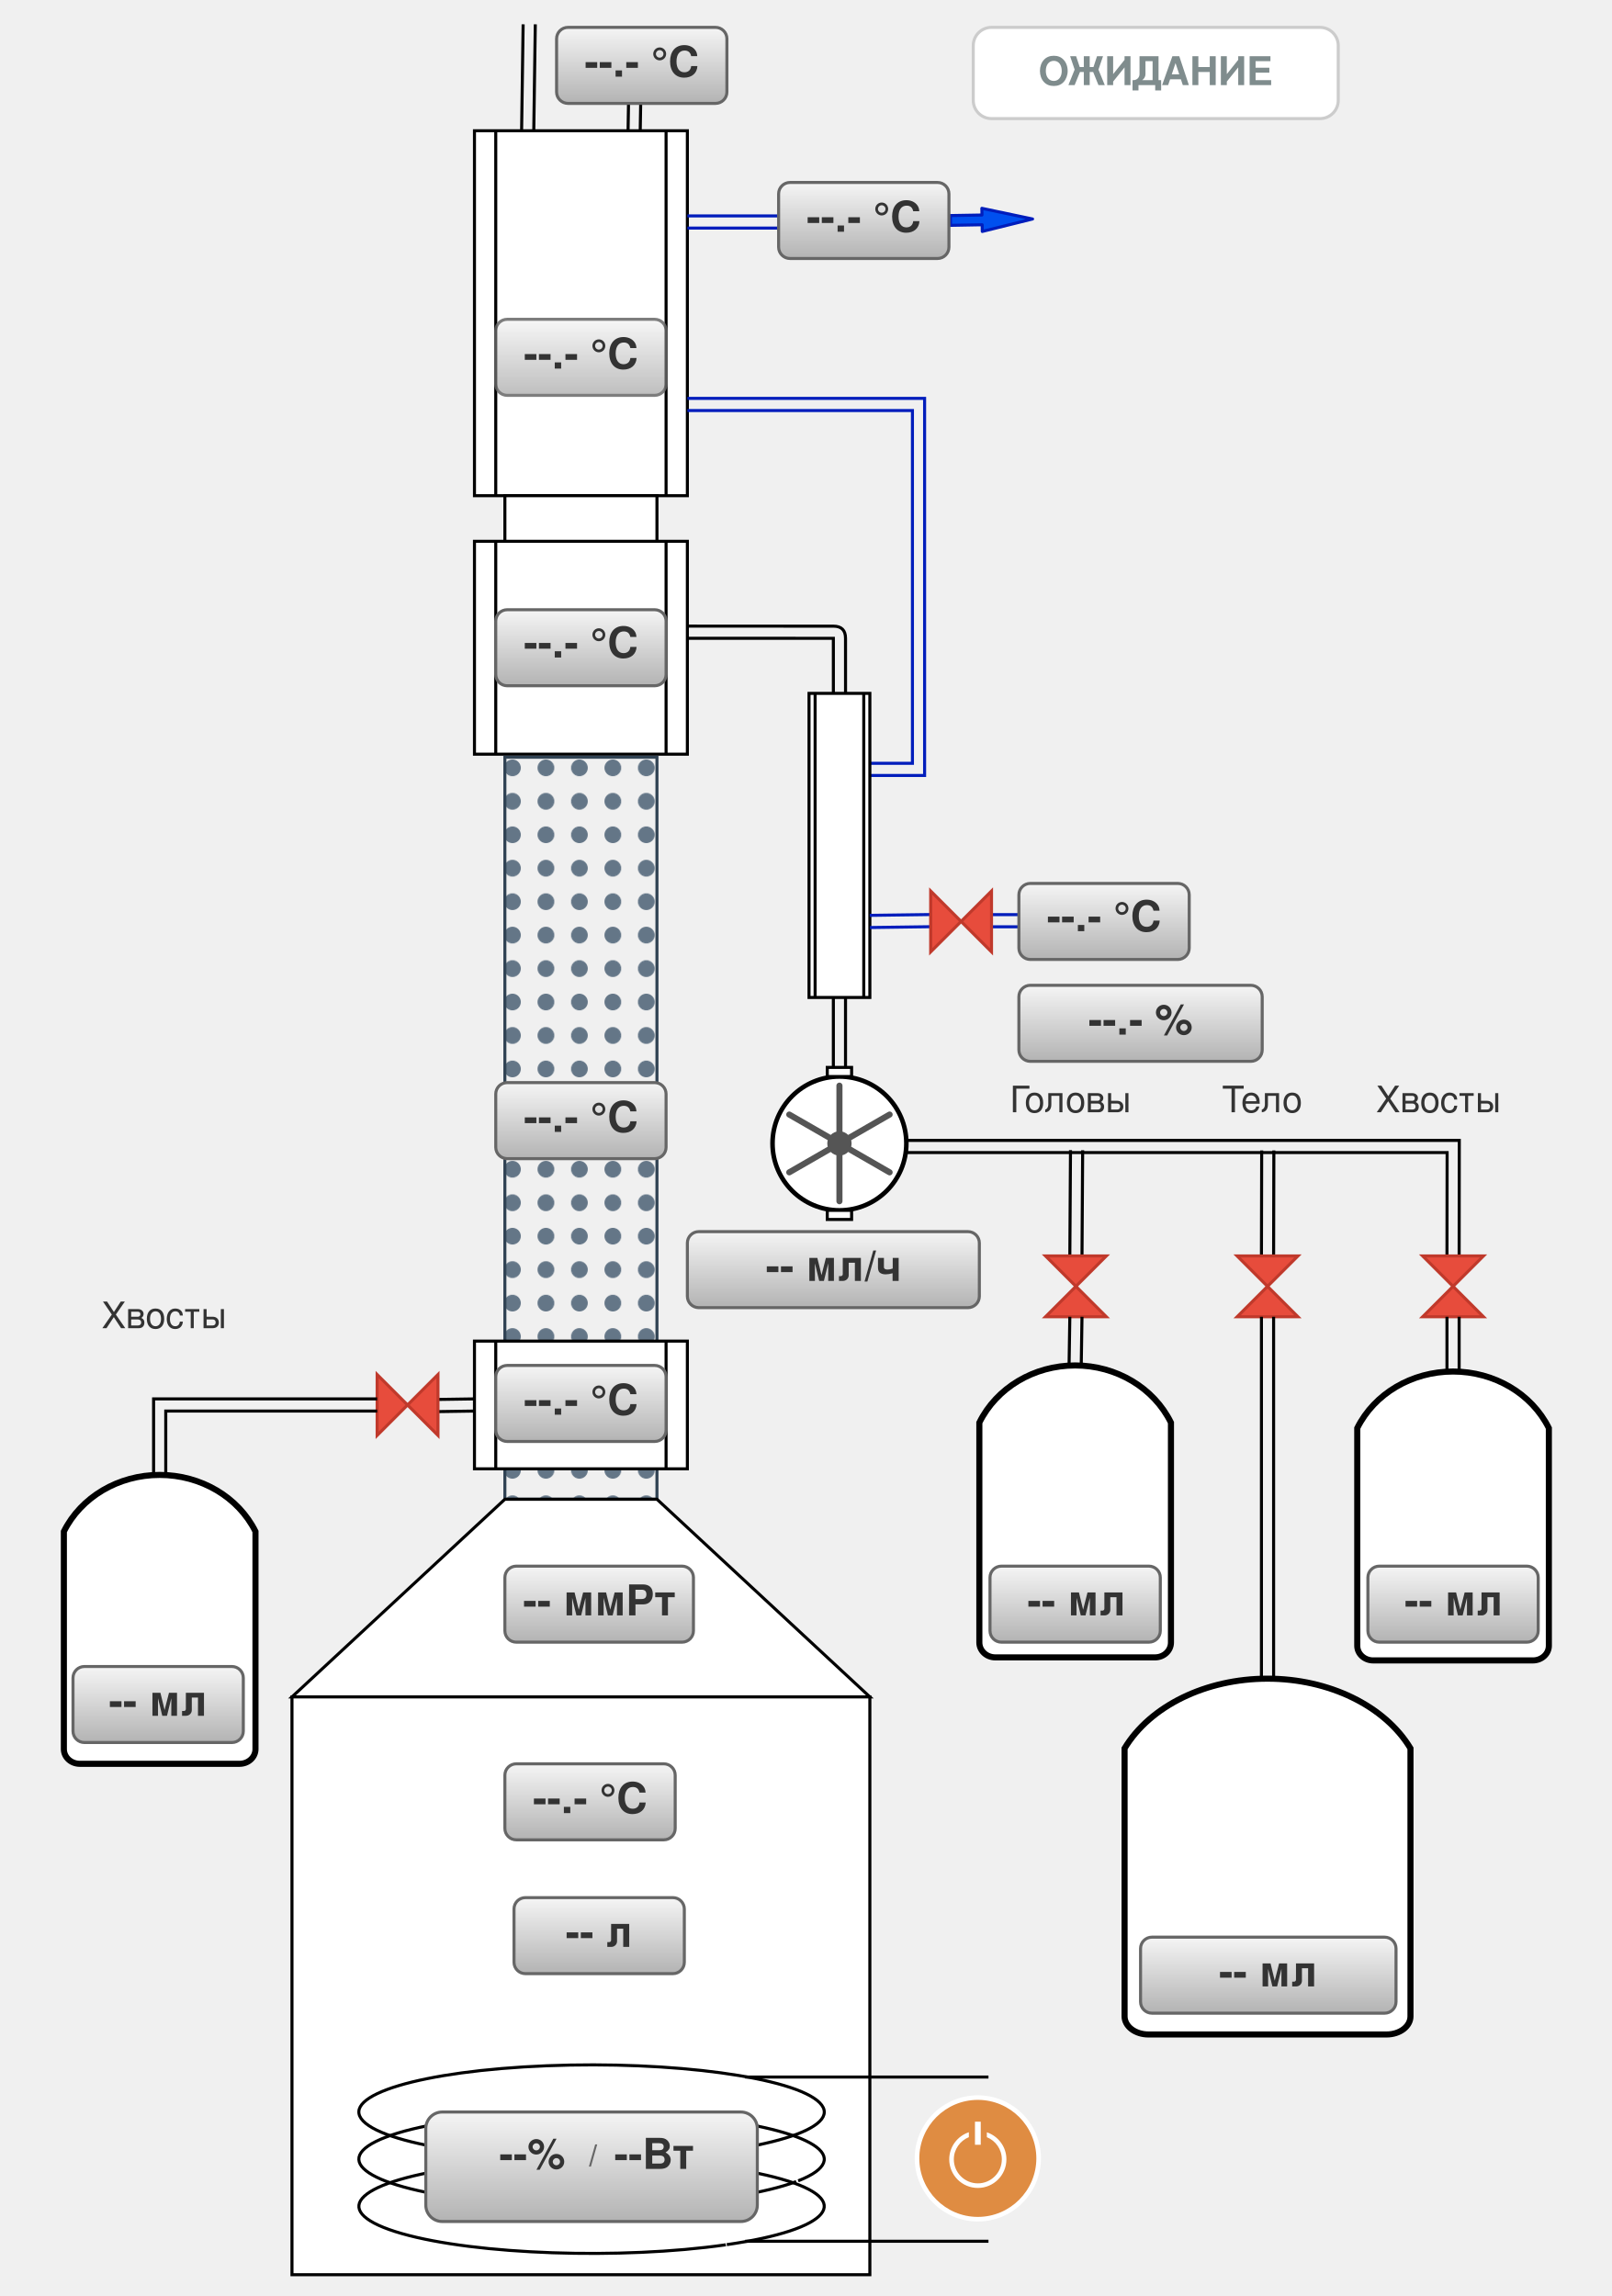
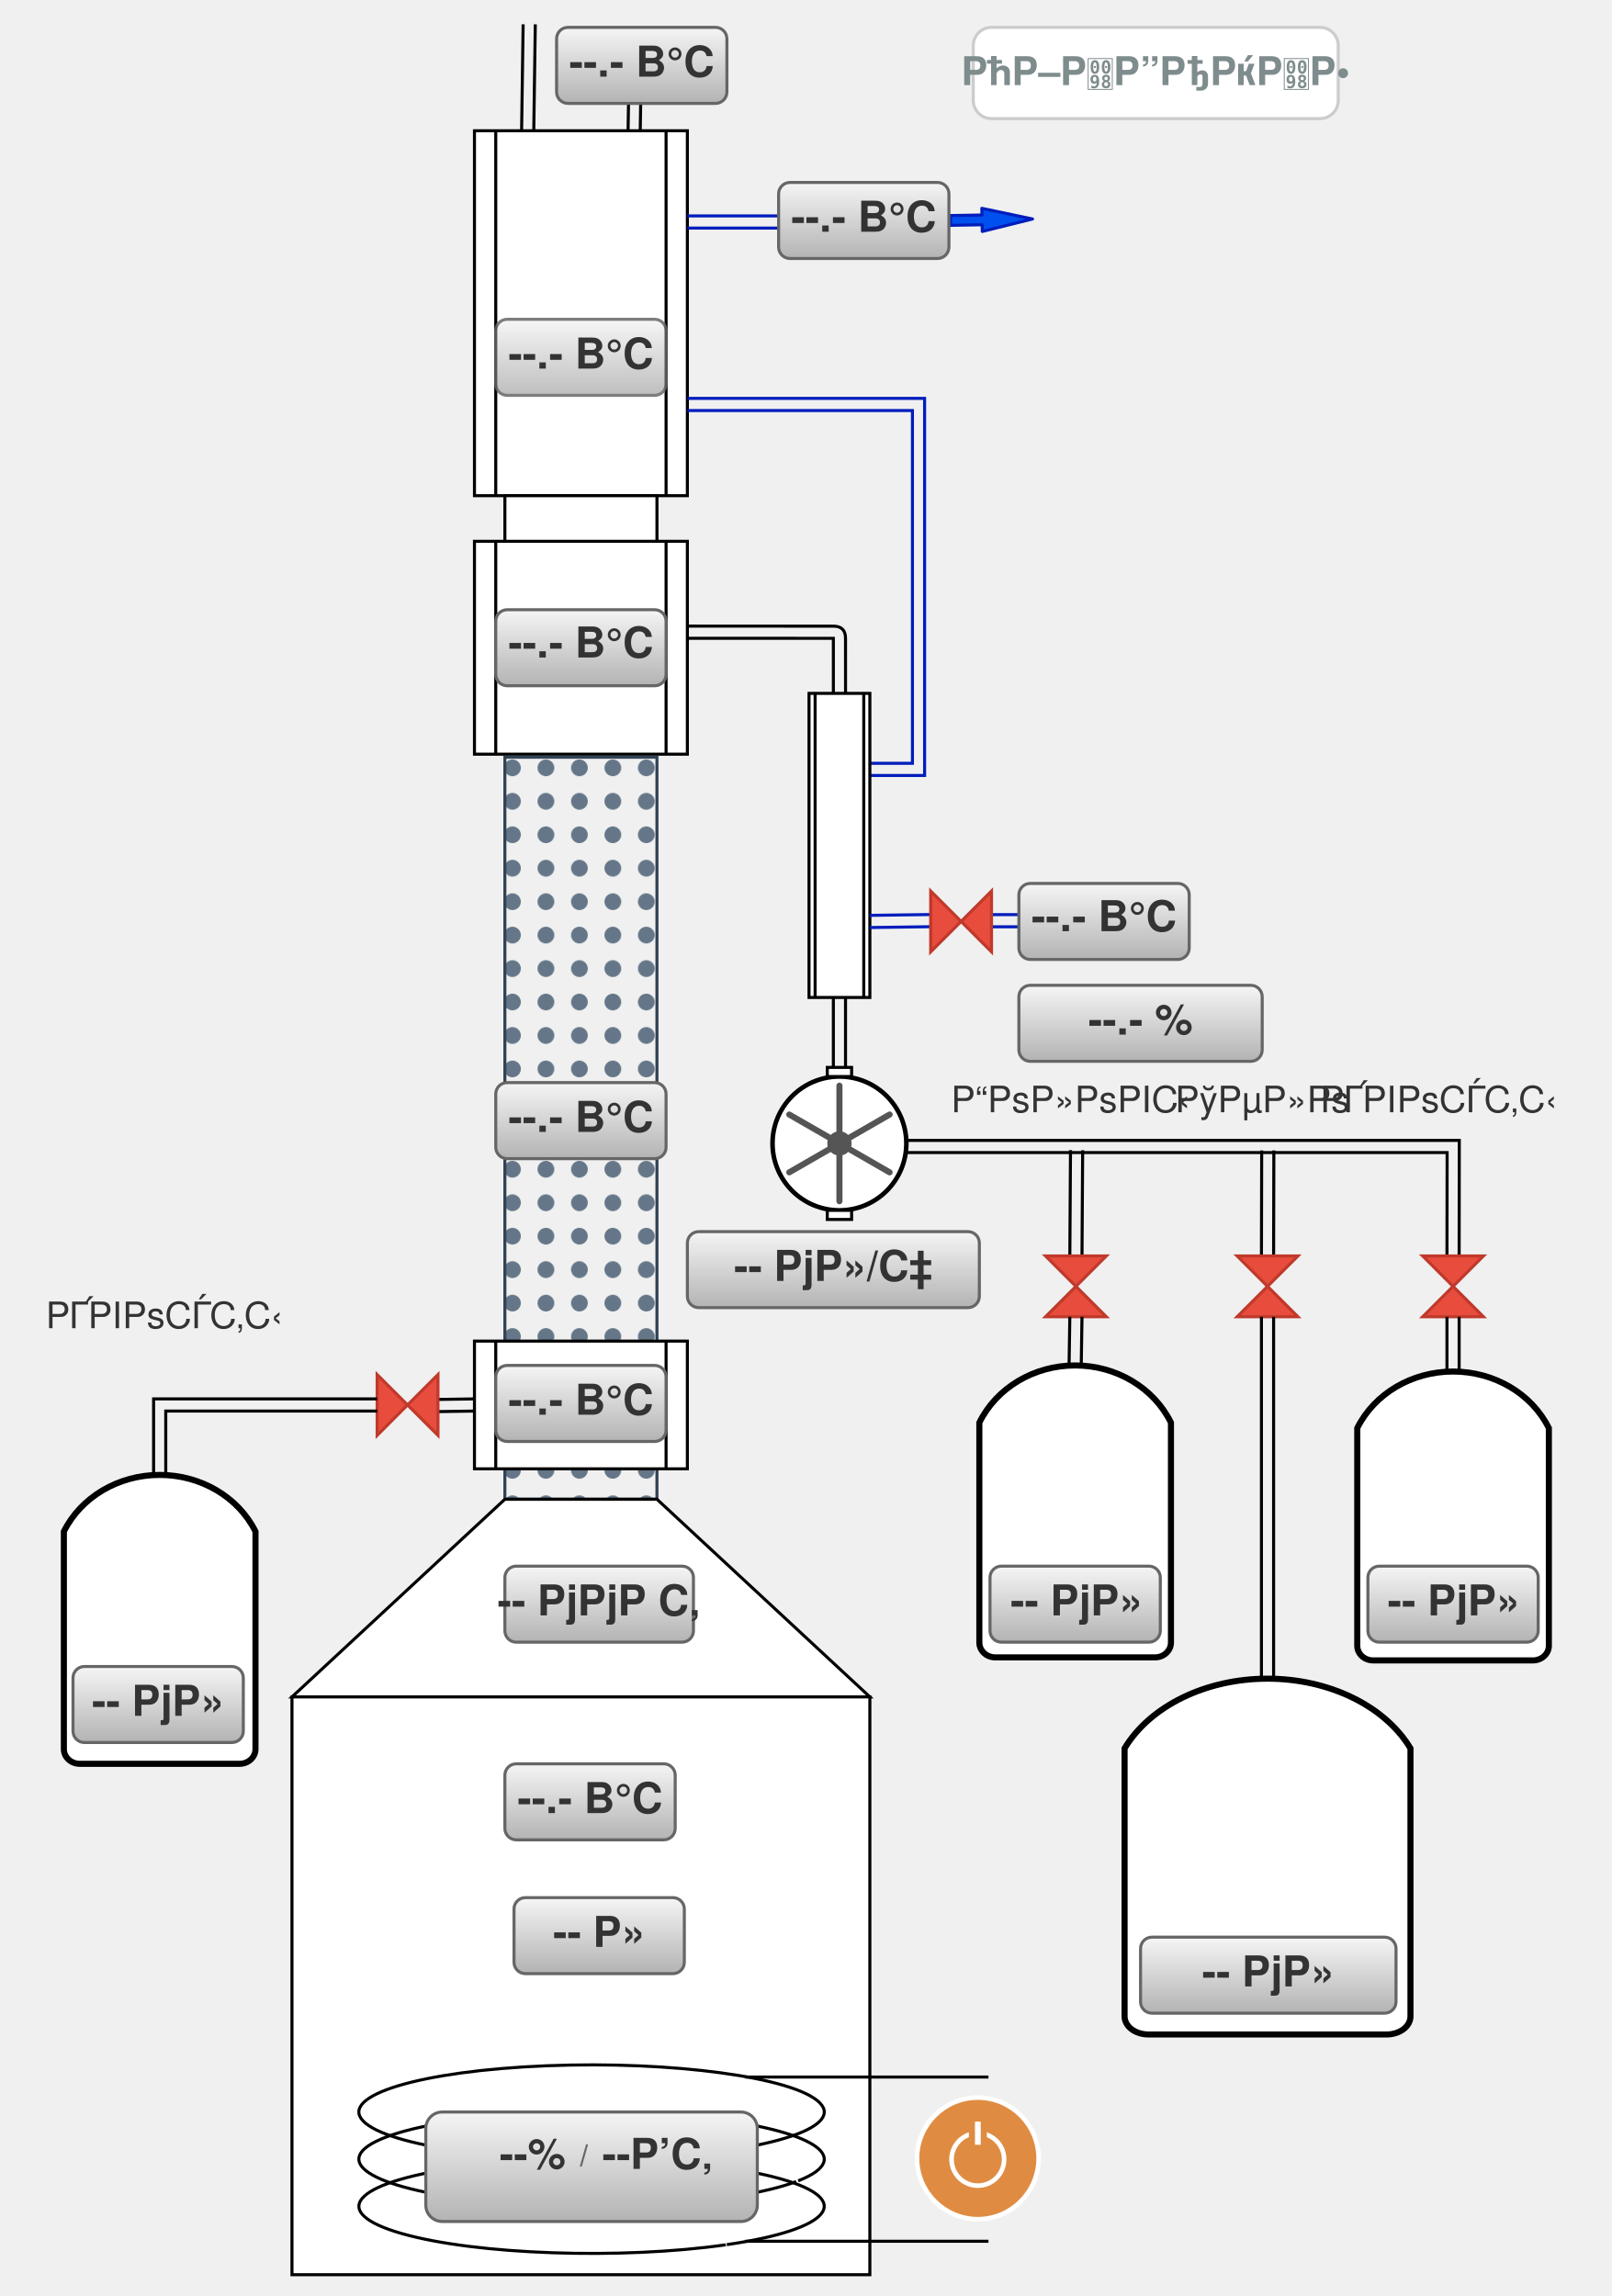
<svg xmlns="http://www.w3.org/2000/svg" viewBox="-20 -5 530 755" width="530" height="755" preserveAspectRatio="xMidYMid meet">
  <defs>
    <linearGradient id="grad-indicator" x1="0%" y1="0%" x2="0%" y2="100%">
      <stop offset="0%" style="stop-color:#f5f5f5;stop-opacity:1" />
      <stop offset="100%" style="stop-color:#b3b3b3;stop-opacity:1" />
    </linearGradient>
    <pattern id="dots-packing" patternUnits="userSpaceOnUse" width="11" height="11">
      <circle cx="5.5" cy="5.5" r="2.75" fill="#647687" />
    </pattern>
    <linearGradient id="grad-metal" x1="0%" y1="0%" x2="100%" y2="0%">
      <stop offset="0%" style="stop-color:#bdc3c7;stop-opacity:1" />
      <stop offset="50%" style="stop-color:#ecf0f1;stop-opacity:1" />
      <stop offset="100%" style="stop-color:#bdc3c7;stop-opacity:1" />
    </linearGradient>
  </defs>
  <style>
    .indicator { fill: url(#grad-indicator); stroke: #666; stroke-width: 1; }
    .indicator-text { font-family: 'Segoe UI', Helvetica, sans-serif; font-size: 14px; font-weight: bold; text-anchor: middle; dominant-baseline: central; fill: #333; }
    .label-text { font-family: 'Segoe UI', Helvetica, sans-serif; font-size: 12px; text-anchor: middle; dominant-baseline: central; fill: #333; }
    .struct { fill: #fff; stroke: #000; stroke-width: 1; }
    .struct-line { fill: none; stroke: #000; stroke-width: 1; }
    .pipe { fill: none; stroke: #000; stroke-width: 1; }
    .pipe-water { fill: none; stroke: #001dbc; stroke-width: 1; }
    .valve { fill: #fff; stroke: #000; stroke-width: 1; }
    .valve-open .valve { fill: #2ecc71; stroke: #27ae60; }
    .valve-closed .valve { fill: #e74c3c; stroke: #c0392b; }
    .jar { fill: #fff; stroke: #000; stroke-width: 2; }
    .drop { fill: #3498db; opacity: 0; transition: opacity 0.5s; }
    .condensing .drop { opacity: 0.7; }
  </style>
  <g id="zone-reflux">
    <rect x="136" y="38" width="70" height="120" class="struct" />
    <line x1="143" y1="38" x2="143" y2="158" class="struct-line" />
    <line x1="199" y1="38" x2="199" y2="158" class="struct-line" />
    <path d="M158,50 L162.71,63.33 C162.9,63.87 163,64.43 163,65 C163,66.33 162.47,67.6 161.54,68.54 C160.6,69.47 159.33,70 158,70 C156.67,70 155.4,69.47 154.46,68.54 C153.53,67.6 153,66.33 153,65 C153,64.43 153.1,63.87 153.29,63.33 Z" class="drop" />
    <path d="M162,132 L166.71,145.33 C166.9,145.87 167,146.43 167,147 C167,148.33 166.47,149.6 165.54,150.54 C164.6,151.47 163.33,152 162,152 C160.67,152 159.4,151.47 158.46,150.54 C157.53,149.6 157,148.33 157,147 C157,146.43 157.1,145.87 157.29,145.33 Z" class="drop" />
    <path d="M183,67 L187.71,80.33 C187.9,80.87 188,81.43 188,82 C188,83.33 187.47,84.6 186.54,85.54 C185.6,86.47 184.33,87 183,87 C181.67,87 180.4,86.47 179.46,85.54 C178.53,84.6 178,83.33 178,82 C178,81.43 178.1,80.87 178.29,80.33 Z" class="drop" />
    <path d="M183,108 L187.71,121.33 C187.9,121.87 188,122.43 188,123 C188,124.33 187.47,125.6 186.54,126.54 C185.6,127.47 184.33,128 183,128 C181.67,128 180.4,127.47 179.46,126.54 C178.53,125.6 178,124.33 178,123 C178,122.43 178.1,121.87 178.29,121.33 Z" class="drop" />
    <path d="M162,92 L166.71,105.33 C166.9,105.87 167,106.43 167,107 C167,108.33 166.47,109.6 165.54,110.54 C164.6,111.47 163.33,112 162,112 C160.67,112 159.4,111.47 158.46,110.54 C157.53,109.6 157,108.33 157,107 C157,106.43 157.1,105.87 157.29,105.33 Z" class="drop" />
  </g>
  <g id="zone-tsa">
    <path d="M186.5,38 L186.67,28 M190.67,28 L190.5,38" class="pipe" />
    <path d="M151.5,38 L152,3 M156,3 L155.5,38" class="pipe" />
  </g>
  <g id="zone-water">
    <path d="M206,66 L236,66 M236,70 L206,70" class="pipe-water" />
    <path d="M206,126 L284,126 L284,250 L266,250 M266,246 L280,246 L280,130 L206,130" class="pipe-water" />
    <path d="M302.86,65.7 L302.82,63.5 L319.5,67.01 L302.96,71.11 L302.92,68.91 L292.53,69.1 L292.47,65.88 Z" fill="#0050ef" stroke="#001dbc" stroke-linejoin="round" />
  </g>
  <rect x="146" y="158" width="50" height="18" class="struct" />
  <g id="zone-node">
    <rect x="136" y="173" width="70" height="70" class="struct" />
    <line x1="143" y1="173" x2="143" y2="243" class="struct-line" />
    <line x1="199" y1="173" x2="199" y2="243" class="struct-line" />
    <path d="M205.93,200.89 L254,200.9 Q258,200.9 258,204.9 L258.01,233 M254.01,233 L254,204.9 L205.93,204.89" class="pipe" />
  </g>
  <g id="zone-cooling">
    <rect x="246" y="223" width="20" height="100" class="struct" />
    <line x1="248" y1="223" x2="248" y2="323" class="struct-line" />
    <line x1="264" y1="223" x2="264" y2="323" class="struct-line" />
    <path d="M254,346 L254,323 M258,323 L258,346" class="pipe" />
    <path d="M265.97,296 L286.69,295.72 M286.75,299.72 L266.03,300" class="pipe-water" />
    <path d="M306,295.76 L327,295.76 M327,299.76 L306,299.76" class="pipe-water" />
  </g>
  <g id="zone-column">
    <rect x="146" y="244" width="50" height="244" fill="url(#dots-packing)" stroke="#314354" stroke-width="1" />
  </g>
  <g id="zone-neck">
    <rect x="136" y="436" width="70" height="42" class="struct" />
    <line x1="143" y1="436" x2="143" y2="478" class="struct-line" />
    <line x1="199" y1="436" x2="199" y2="478" class="struct-line" />
    <path d="M136.03,459 L122.77,459.2 M122.71,455.2 L135.97,455" class="pipe" />
  </g>
  <path d="M76,553 L146,488 L196,488 L266,553 Z" class="struct" />
  <g id="zone-cube">
    <rect x="76" y="553" width="190" height="190" class="struct" />
  </g>
  <g id="zone-heater">
    <path d="M241.8,712.37 C221.77,719.88 175.56,722.69 138.42,718.67 C101.28,714.64 87.18,705.29 106.89,697.75 C126.59,690.21 172.68,687.31 209.99,691.27 C247.3,695.23 261.8,704.55 242.43,712.13" fill="none" stroke="#000" stroke-width="1" />
    <path d="M218.65,733.16 C184.18,738.09 136.49,736.44 112.08,729.46 C87.68,722.48 95.78,712.82 130.19,707.86 C164.6,702.91 212.32,704.54 236.81,711.51 C261.3,718.47 253.31,728.14 218.96,733.11" fill="none" stroke="#000" stroke-width="1" />
    <path d="M188.7,704.73 C147.29,706.32 107.36,700.82 99.38,692.43 C91.41,684.05 118.39,675.94 159.73,674.29 C201.08,672.64 241.22,678.08 249.51,686.45 C257.79,694.82 231.11,702.97 189.83,704.69" fill="none" stroke="#000" stroke-width="1" />
    <line x1="225" y1="678" x2="305" y2="678" stroke="#000" stroke-width="1" />
    <line x1="225" y1="732" x2="305" y2="732" stroke="#000" stroke-width="1" />
    <g id="zone-power-btn" style="cursor:pointer">
      <circle cx="301.51" cy="704.74" r="20.25" fill="#df8c42" />
      <path d="M301.51,684 C290.06,684 280.75,693.29 280.75,704.74 C280.75,716.19 290.06,725.5 301.51,725.5 C312.94,725.5 322.25,716.19 322.25,704.74 C322.25,693.29 312.94,684 301.51,684 Z M301.51,685.51 C312.11,685.51 320.74,694.14 320.74,704.74 C320.74,715.34 312.11,723.99 301.51,723.99 C290.89,723.99 282.26,715.34 282.26,704.74 C282.26,694.14 290.89,685.51 301.51,685.51 Z M300.56,692.69 L300.56,700.27 L302.46,700.27 L302.46,692.69 Z M298.55,696.15 C294.82,697.4 292.1,700.91 292.1,705.06 C292.1,710.26 296.31,714.47 301.51,714.47 C306.69,714.47 310.9,710.26 310.9,705.06 C310.9,700.93 308.2,697.42 304.47,696.17 L304.47,697.77 C307.36,698.94 309.39,701.76 309.39,705.06 C309.39,709.42 305.86,712.96 301.51,712.96 C297.16,712.96 293.61,709.42 293.61,705.06 C293.61,701.76 295.67,698.94 298.55,697.77 Z" fill="#fff" />
    </g>
  </g>
  <path d="M455.75,408 L455.8,374 L254,374 L254,346 M258,346 L258,370 L459.8,370 L459.75,408" class="pipe" />
  <path d="M331.75,408 L331.97,373.21 M335.97,373.24 L335.75,408" class="pipe" />
  <path d="M394.75,408 L394.83,373.3 M398.83,373.31 L398.75,408" class="pipe" />
  <g id="zone-pump">
    <circle cx="256" cy="371" r="22" fill="#fff" stroke="#000" stroke-width="1.5" />
    <g fill="none" stroke="#555" stroke-width="2" stroke-linecap="round">
      <line x1="256" y1="371" x2="256" y2="352" />
      <line x1="256" y1="371" x2="272.5" y2="380.5" />
      <line x1="256" y1="371" x2="239.5" y2="380.5" />
      <line x1="256" y1="371" x2="272.5" y2="361.5" />
      <line x1="256" y1="371" x2="239.5" y2="361.5" />
      <line x1="256" y1="371" x2="256" y2="390" />
    </g>
    <circle cx="256" cy="371" r="4" fill="#555" stroke="none" />
    <rect x="252" y="346" width="8" height="3" fill="#fff" stroke="#000" stroke-width="1" />
    <rect x="252" y="393" width="8" height="3" fill="#fff" stroke="#000" stroke-width="1" />
  </g>
  <g id="svg-valve-water" class="valve-closed" transform="translate(0,0)">
    <path d="M104,447 L124,447 L114,457 Z" class="valve" transform="rotate(90,114,457)" />
    <path d="M104,467 L124,467 L114,457 Z" class="valve" transform="rotate(90,114,457)" />
  </g>
  <g id="svg-valve-heads" class="valve-closed">
    <path d="M286,288 L306,288 L296,298 Z" class="valve" transform="rotate(90,296,298)" />
    <path d="M286,308 L306,308 L296,298 Z" class="valve" transform="rotate(90,296,298)" />
  </g>
  <g id="svg-valve-uno" class="valve-closed">
    <path d="M323.75,408 L343.75,408 L333.75,418 Z" class="valve" transform="rotate(180,333.75,418)" />
    <path d="M323.75,428 L343.75,428 L333.75,418 Z" class="valve" transform="rotate(180,333.75,418)" />
  </g>
  <g id="svg-valve-body" class="valve-closed">
    <path d="M386.75,408 L406.75,408 L396.75,418 Z" class="valve" transform="rotate(180,396.75,418)" />
    <path d="M386.75,428 L406.75,428 L396.75,418 Z" class="valve" transform="rotate(180,396.75,418)" />
  </g>
  <g id="svg-valve-tails" class="valve-closed">
    <path d="M447.75,408 L467.75,408 L457.75,418 Z" class="valve" transform="rotate(180,457.75,418)" />
    <path d="M447.75,428 L467.75,428 L457.75,418 Z" class="valve" transform="rotate(180,457.75,418)" />
  </g>
  <path d="M335.75,428 L335.5,444 M331.5,444 L331.75,428" class="pipe" />
  <path d="M398.75,428 L398.75,547 M394.75,547 L394.75,428" class="pipe" />
  <path d="M459.75,428 L459.75,468 M455.75,468 L455.75,428" class="pipe" />
  <path d="M104,459 L34.5,459 L34.5,480 M30.5,480 L30.5,455 L104,455" class="pipe" />
  <g id="jar-heads">
    <path d="M285.5,465.75 C285.5,464.36 286.01,463.02 286.93,462.04 C287.85,461.05 289.09,460.5 290.39,460.5 L362.69,460.5 C374.15,466.14 381.5,478.45 381.5,492 C381.5,505.55 374.15,517.86 362.69,523.5 L290.39,523.5 C289.09,523.5 287.85,522.95 286.93,521.96 C286.01,520.98 285.5,519.64 285.5,518.25 L285.5,465.75 Z" class="jar" transform="rotate(270,333.5,492)" />
  </g>
  <g id="jar-body">
    <path d="M338.25,566.33 C338.25,564.26 338.88,562.26 339.99,560.79 C341.11,559.33 342.63,558.5 344.2,558.5 L432.33,558.5 C446.3,566.92 455.25,585.28 455.25,605.5 C455.25,625.72 446.3,644.08 432.33,652.5 L344.2,652.5 C342.63,652.5 341.11,651.67 339.99,650.21 C338.88,648.74 338.25,646.74 338.25,644.67 L338.25,566.33 Z" class="jar" transform="rotate(270,396.75,605.5)" />
  </g>
  <g id="jar-tails-right">
    <path d="M410.25,467.25 C410.25,464.35 412.41,462 415.08,462 L486.64,462 C497.98,467.64 505.25,479.95 505.25,493.5 C505.25,507.05 497.98,519.36 486.64,525 L415.08,525 C412.41,525 410.25,522.65 410.25,519.75 L410.25,467.25 Z" class="jar" transform="rotate(270,457.75,493.5)" />
  </g>
  <g id="jar-tails-left">
    <path d="M-15,501.25 C-15,498.35 -12.84,496 -10.17,496 L61.39,496 C72.73,501.64 80,513.95 80,527.5 C80,541.05 72.73,553.36 61.39,559 L-10.17,559 C-12.84,559 -15,556.65 -15,553.75 L-15,501.25 Z" class="jar" transform="rotate(270,32.5,527.5)" />
  </g>
-   <text x="332" y="358" class="label-text">Головы</text>
-   <text x="395" y="358" class="label-text">Тело</text>
-   <text x="453" y="358" class="label-text">Хвосты</text>
-   <text x="34" y="429" class="label-text">Хвосты</text>
+   <text x="332" y="358" class="label-text">Р“РѕР»РѕРІС‹</text>
+   <text x="395" y="358" class="label-text">РўРµР»Рѕ</text>
+   <text x="453" y="358" class="label-text">РҐРІРѕСЃС‚С‹</text>
+   <text x="34" y="429" class="label-text">РҐРІРѕСЃС‚С‹</text>
  <g id="ind-temp-tsa">
    <rect x="163" y="4" width="56" height="25" rx="3.75" ry="3.75" class="indicator" />
-     <text id="txt-temp-tsa" x="191" y="17" class="indicator-text">--.- °C</text>
+     <text id="txt-temp-tsa" x="191" y="17" class="indicator-text">--.- В°C</text>
  </g>
  <g id="ind-temp-water-out">
    <rect x="236" y="55" width="56" height="25" rx="3.75" ry="3.75" class="indicator" />
-     <text id="txt-water-out" x="264" y="68" class="indicator-text">--.- °C</text>
+     <text id="txt-water-out" x="264" y="68" class="indicator-text">--.- В°C</text>
  </g>
  <g id="ind-temp-node">
    <rect x="143" y="195.5" width="56" height="25" rx="3.75" ry="3.75" class="indicator" />
-     <text id="txt-temp-node" x="171" y="208" class="indicator-text">--.- °C</text>
+     <text id="txt-temp-node" x="171" y="208" class="indicator-text">--.- В°C</text>
  </g>
  <g id="ind-temp-water-in">
    <rect x="315" y="285.5" width="56" height="25" rx="3.75" ry="3.75" class="indicator" />
-     <text id="txt-water-in" x="343" y="298" class="indicator-text">--.- °C</text>
+     <text id="txt-water-in" x="343" y="298" class="indicator-text">--.- В°C</text>
  </g>
  <g id="ind-temp-col-mid">
    <rect x="143" y="351" width="56" height="25" rx="3.75" ry="3.75" class="indicator" />
-     <text id="txt-temp-col-mid" x="171" y="364" class="indicator-text">--.- °C</text>
+     <text id="txt-temp-col-mid" x="171" y="364" class="indicator-text">--.- В°C</text>
  </g>
  <g id="ind-pump-speed">
    <rect x="206" y="400" width="96" height="25" rx="3.75" ry="3.75" class="indicator" />
-     <text id="txt-pump-speed" x="254" y="413" class="indicator-text">-- мл/ч</text>
+     <text id="txt-pump-speed" x="254" y="413" class="indicator-text">-- РјР»/С‡</text>
  </g>
  <g id="ind-temp-neck">
    <rect x="143" y="444" width="56" height="25" rx="3.75" ry="3.75" class="indicator" />
-     <text id="txt-temp-col-top" x="171" y="457" class="indicator-text">--.- °C</text>
+     <text id="txt-temp-col-top" x="171" y="457" class="indicator-text">--.- В°C</text>
  </g>
  <g id="ind-pressure-cube">
    <rect x="146" y="510" width="62" height="25" rx="3.75" ry="3.75" class="indicator" />
-     <text id="txt-pressure-cube" x="177" y="523" class="indicator-text">-- ммРт</text>
+     <text id="txt-pressure-cube" x="177" y="523" class="indicator-text">-- РјРјР С‚</text>
  </g>
  <g id="ind-temp-cube">
    <rect x="146" y="575" width="56" height="25" rx="3.75" ry="3.75" class="indicator" />
-     <text id="txt-temp-cube" x="174" y="588" class="indicator-text">--.- °C</text>
+     <text id="txt-temp-cube" x="174" y="588" class="indicator-text">--.- В°C</text>
  </g>
  <g id="ind-volume-cube">
    <rect x="149" y="619" width="56" height="25" rx="3.75" ry="3.75" class="indicator" />
-     <text id="txt-volume-cube" x="177" y="632" class="indicator-text">-- л</text>
+     <text id="txt-volume-cube" x="177" y="632" class="indicator-text">-- Р»</text>
  </g>
  <g id="ind-power">
    <rect x="120" y="689.5" width="109" height="36" rx="5.4" ry="5.4" class="indicator" />
-     <text id="txt-power-set" x="155" y="705" class="indicator-text">--%</text>
-     <text x="175" y="705" class="indicator-text" style="fill:#666;font-size:10px">/</text>
-     <text id="txt-power-actual" x="195" y="705" class="indicator-text">--Вт</text>
+     <text id="txt-power-set" x="166" y="705" class="indicator-text" style="text-anchor:end">--%</text>
+     <text x="172" y="705" class="indicator-text" style="fill:#666;font-size:10px">/</text>
+     <text id="txt-power-actual" x="178" y="705" class="indicator-text" style="text-anchor:start">--Р’С‚</text>
  </g>
  <g id="ind-volume-heads">
    <rect x="305.5" y="510" width="56" height="25" rx="3.75" ry="3.75" class="indicator" />
-     <text id="txt-volume-heads" x="334" y="523" class="indicator-text">-- мл</text>
+     <text id="txt-volume-heads" x="334" y="523" class="indicator-text">-- РјР»</text>
  </g>
  <g id="ind-volume-body-small">
    <rect x="429.75" y="510" width="56" height="25" rx="3.75" ry="3.75" class="indicator" />
-     <text id="txt-volume-tails-right" x="458" y="523" class="indicator-text">-- мл</text>
+     <text id="txt-volume-tails-right" x="458" y="523" class="indicator-text">-- РјР»</text>
  </g>
  <g id="ind-volume-body">
    <rect x="355" y="632" width="84" height="25" rx="3.75" ry="3.75" class="indicator" />
-     <text id="txt-volume-body" x="397" y="645" class="indicator-text">-- мл</text>
+     <text id="txt-volume-body" x="397" y="645" class="indicator-text">-- РјР»</text>
  </g>
  <g id="ind-volume-tails">
    <rect x="4" y="543" width="56" height="25" rx="3.75" ry="3.75" class="indicator" />
-     <text id="txt-volume-tails" x="32" y="556" class="indicator-text">-- мл</text>
+     <text id="txt-volume-tails" x="32" y="556" class="indicator-text">-- РјР»</text>
  </g>
  <g id="ind-phase">
    <rect x="300" y="4" width="120" height="30" rx="6" ry="6" fill="#fff" stroke="#ccc" stroke-width="1" />
-     <text id="txt-phase" x="360" y="20" class="indicator-text" style="font-size:13px;fill:#7f8c8d">ОЖИДАНИЕ</text>
+     <text id="txt-phase" x="360" y="20" class="indicator-text" style="font-size:13px;fill:#7f8c8d">РћР–РР”РђРќРР•</text>
  </g>
  <g id="ind-abv">
    <rect x="315" y="319" width="80" height="25" rx="3.75" ry="3.75" class="indicator" />
    <text id="txt-abv" x="355" y="332" class="indicator-text">--.- %</text>
  </g>
  <g id="ind-temp-reflux">
    <rect x="143" y="100" width="56" height="25" rx="3.75" ry="3.75" class="indicator" style="opacity:0.85" />
-     <text id="txt-temp-reflux" x="171" y="113" class="indicator-text">--.- °C</text>
+     <text id="txt-temp-reflux" x="171" y="113" class="indicator-text">--.- В°C</text>
  </g>
  <g id="svg-heater" />
  <g id="anim-vapor" />
  <g id="anim-water-flow" />
  <g id="anim-condensate" />
  <rect id="anim-liquid-level" x="76" y="553" width="190" height="0" fill="#3498db" opacity="0.2" pointer-events="none" />
  <circle id="drop-heads" cx="334" cy="444" r="3" class="drop" style="opacity:0" />
  <circle id="drop-uno" cx="397" cy="444" r="3" class="drop" style="opacity:0" />
  <circle id="drop-tails" cx="458" cy="444" r="3" class="drop" style="opacity:0" />
  <rect id="anim-liquid-heads" x="286" y="0" width="96" height="0" fill="#e74c3c" opacity="0.2" pointer-events="none" />
  <rect id="anim-liquid-body" x="339" y="0" width="117" height="0" fill="#2ecc71" opacity="0.2" pointer-events="none" />
  <rect id="anim-liquid-tails" x="411" y="0" width="95" height="0" fill="#9b59b6" opacity="0.2" pointer-events="none" />
</svg>
